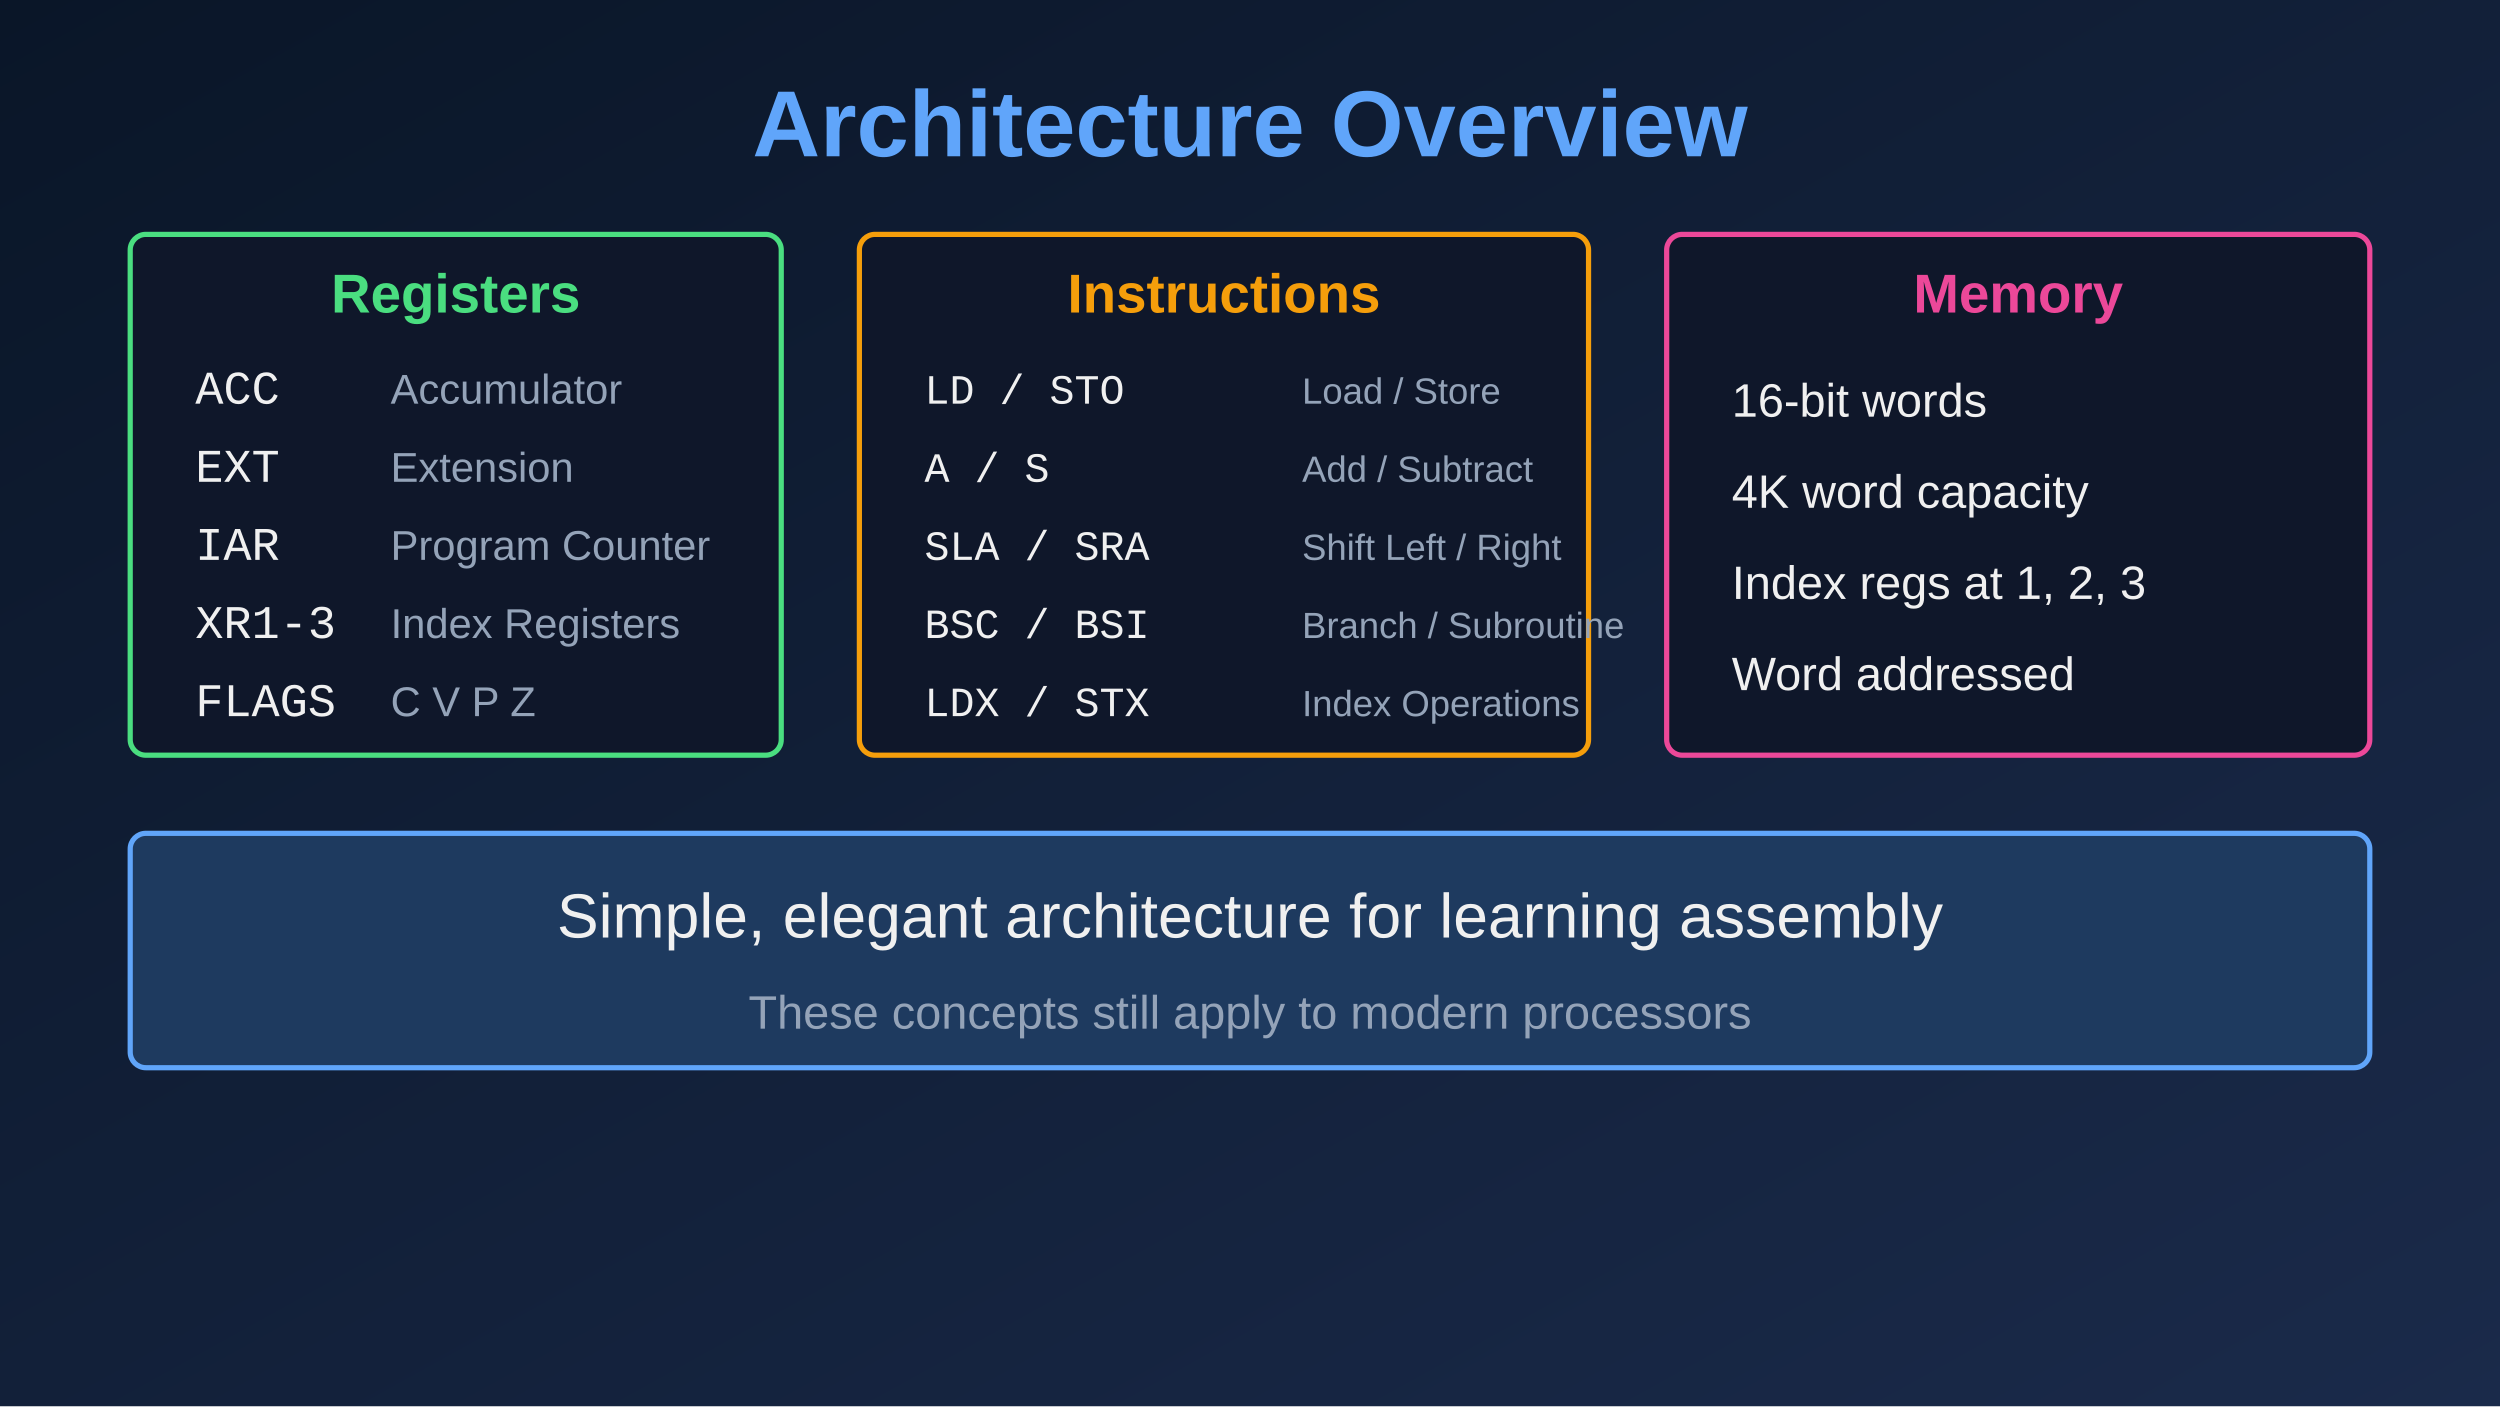
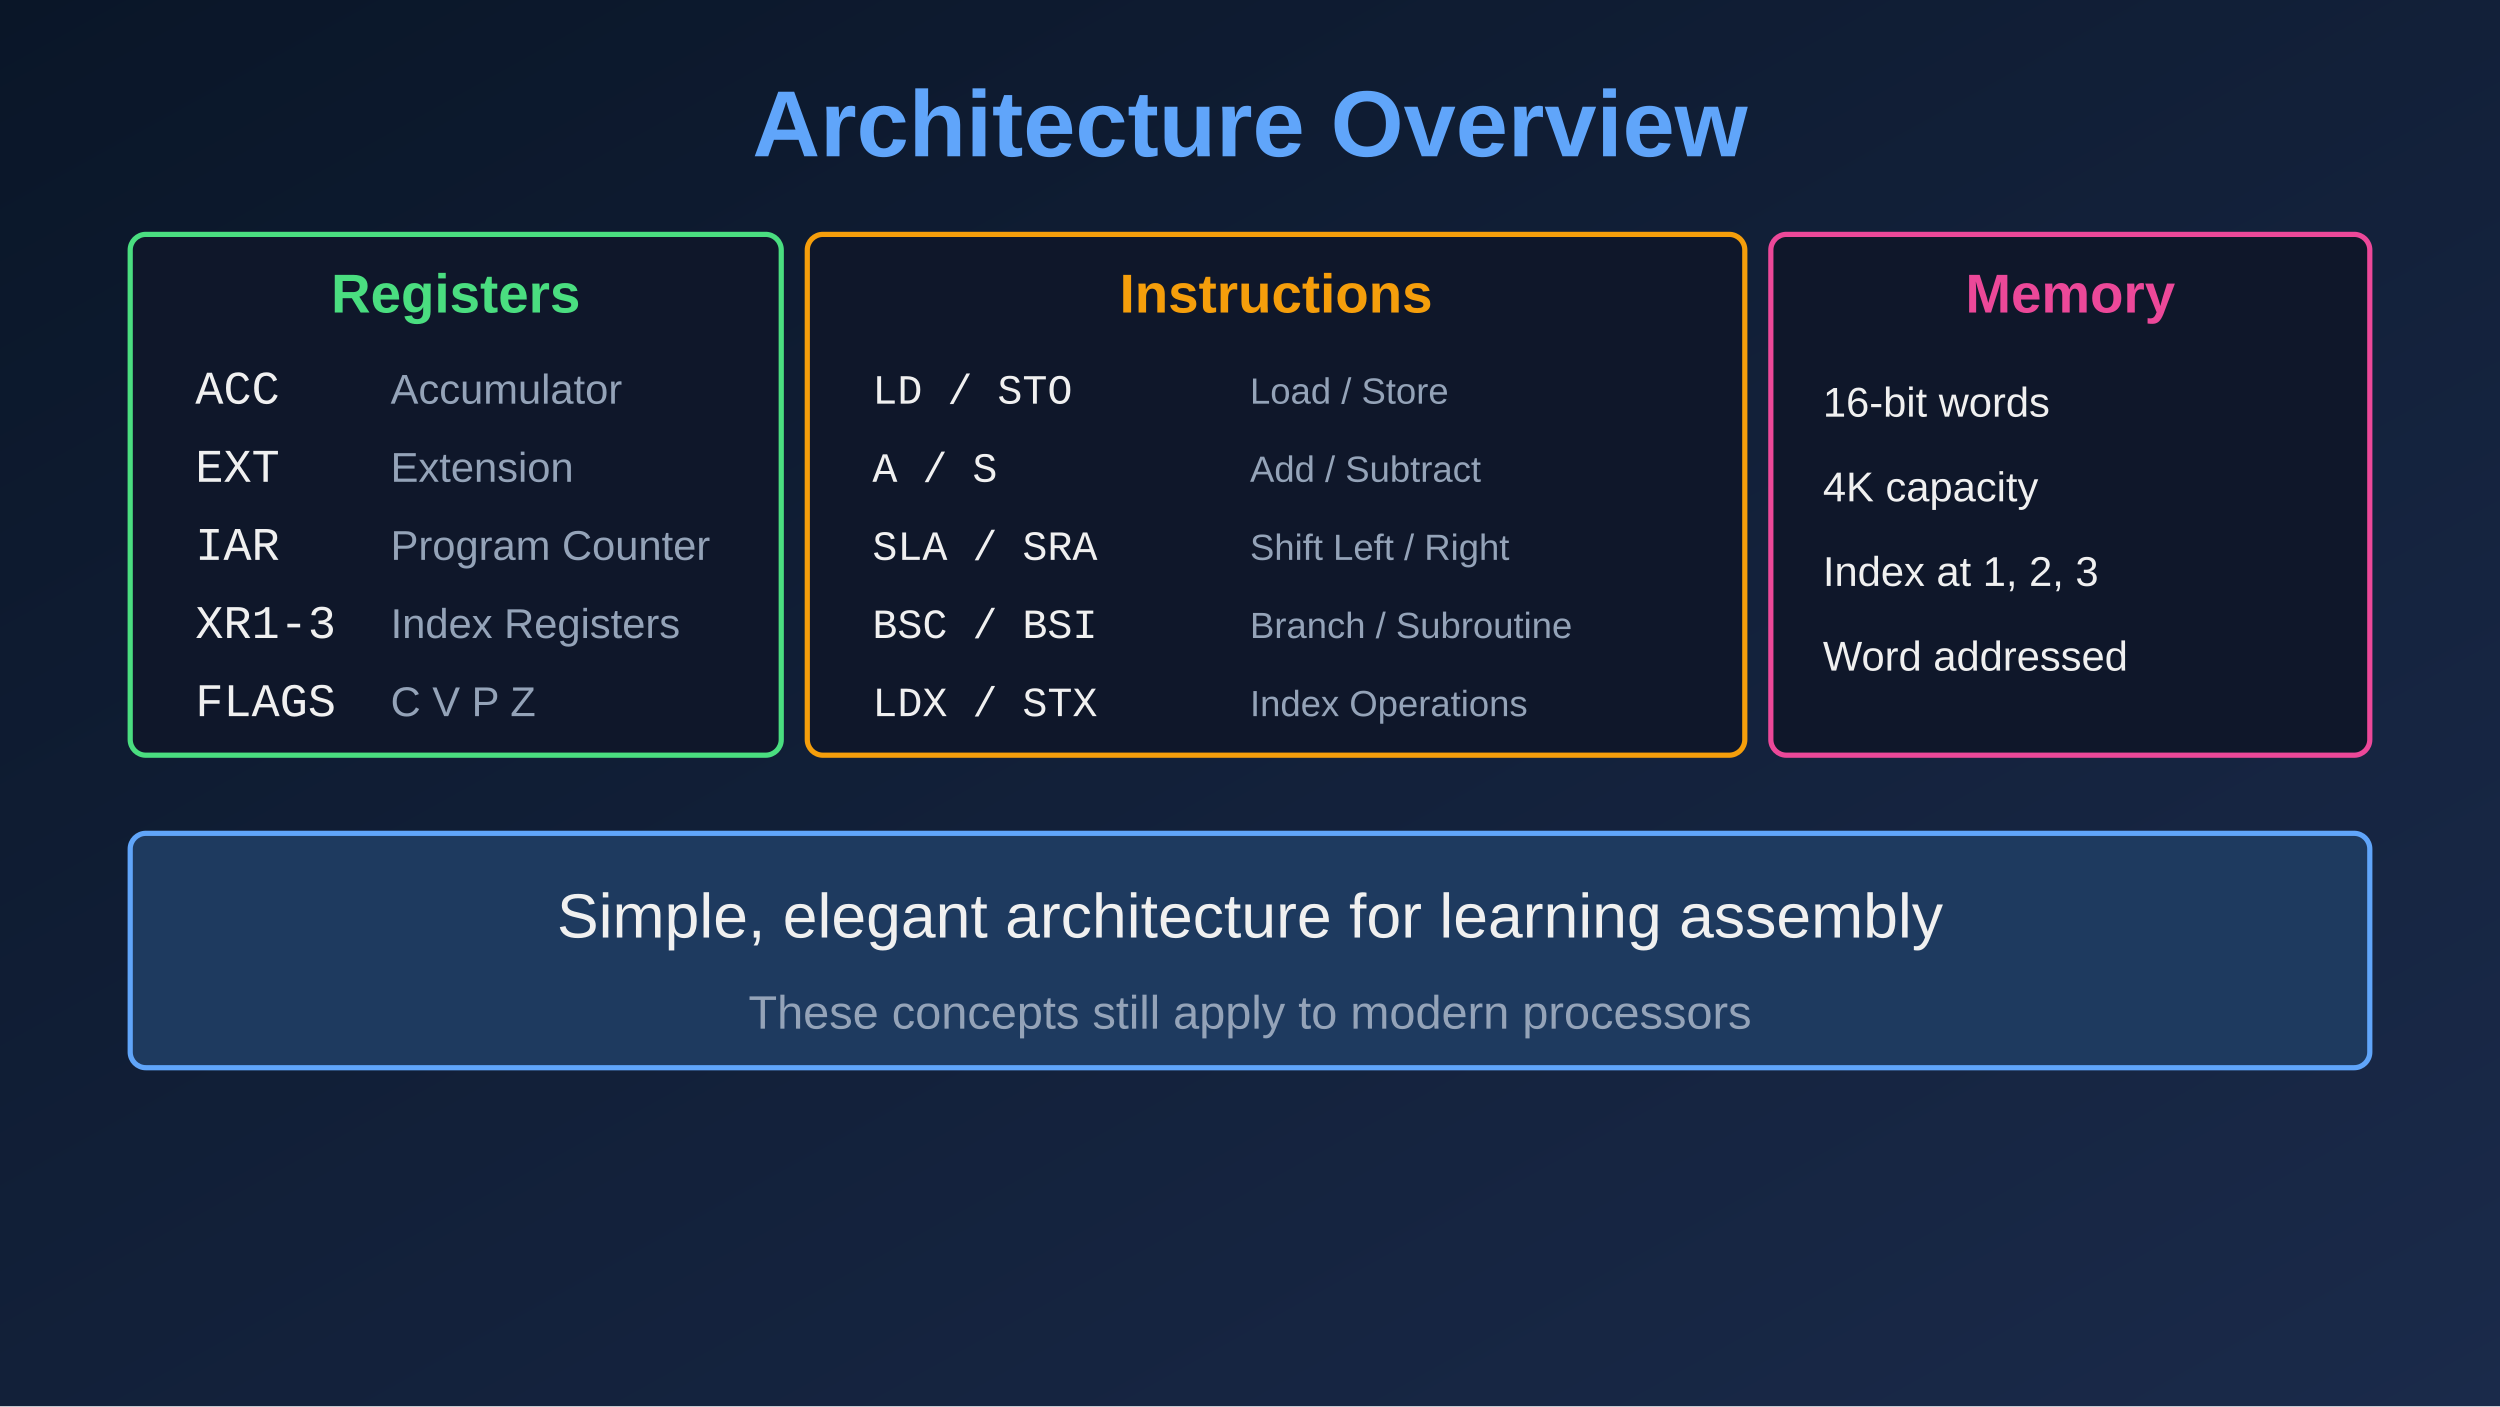
<svg xmlns="http://www.w3.org/2000/svg" viewBox="0 0 1920 1080">
  <defs>
    <linearGradient id="bgGrad" x1="0%" y1="0%" x2="100%" y2="100%">
      <stop offset="0%" style="stop-color:#0a1628" />
      <stop offset="100%" style="stop-color:#1a2a4a" />
    </linearGradient>
  </defs>
  <rect width="1920" height="1080" fill="url(#bgGrad)" />
  <text x="960" y="120" font-family="Arial, sans-serif" font-size="72" font-weight="bold" fill="#60a5fa" text-anchor="middle">
    Architecture Overview
  </text>
  <rect x="100" y="180" width="500" height="400" rx="12" fill="#0f172a" stroke="#4ade80" stroke-width="4" />
  <text x="350" y="240" font-family="Arial, sans-serif" font-size="42" font-weight="bold" fill="#4ade80" text-anchor="middle">
    Registers
  </text>
  <text x="150" y="310" font-family="'Courier New', monospace" font-size="36" fill="#f0f0f0">ACC</text>
  <text x="300" y="310" font-family="Arial, sans-serif" font-size="32" fill="#94a3b8">Accumulator</text>
  <text x="150" y="370" font-family="'Courier New', monospace" font-size="36" fill="#f0f0f0">EXT</text>
  <text x="300" y="370" font-family="Arial, sans-serif" font-size="32" fill="#94a3b8">Extension</text>
  <text x="150" y="430" font-family="'Courier New', monospace" font-size="36" fill="#f0f0f0">IAR</text>
  <text x="300" y="430" font-family="Arial, sans-serif" font-size="32" fill="#94a3b8">Program Counter</text>
  <text x="150" y="490" font-family="'Courier New', monospace" font-size="36" fill="#f0f0f0">XR1-3</text>
  <text x="300" y="490" font-family="Arial, sans-serif" font-size="32" fill="#94a3b8">Index Registers</text>
  <text x="150" y="550" font-family="'Courier New', monospace" font-size="36" fill="#f0f0f0">FLAGS</text>
  <text x="300" y="550" font-family="Arial, sans-serif" font-size="32" fill="#94a3b8">C V P Z</text>
-   <rect x="660" y="180" width="560" height="400" rx="12" fill="#0f172a" stroke="#f59e0b" stroke-width="4" />
-   <text x="940" y="240" font-family="Arial, sans-serif" font-size="42" font-weight="bold" fill="#f59e0b" text-anchor="middle">
+   <rect x="620" y="180" width="720" height="400" rx="12" fill="#0f172a" stroke="#f59e0b" stroke-width="4" />
+   <text x="980" y="240" font-family="Arial, sans-serif" font-size="42" font-weight="bold" fill="#f59e0b" text-anchor="middle">
    Instructions
  </text>
-   <text x="710" y="310" font-family="'Courier New', monospace" font-size="32" fill="#f0f0f0">LD / STO</text>
-   <text x="1000" y="310" font-family="Arial, sans-serif" font-size="28" fill="#94a3b8">Load / Store</text>
-   <text x="710" y="370" font-family="'Courier New', monospace" font-size="32" fill="#f0f0f0">A / S</text>
-   <text x="1000" y="370" font-family="Arial, sans-serif" font-size="28" fill="#94a3b8">Add / Subtract</text>
-   <text x="710" y="430" font-family="'Courier New', monospace" font-size="32" fill="#f0f0f0">SLA / SRA</text>
-   <text x="1000" y="430" font-family="Arial, sans-serif" font-size="28" fill="#94a3b8">Shift Left / Right</text>
-   <text x="710" y="490" font-family="'Courier New', monospace" font-size="32" fill="#f0f0f0">BSC / BSI</text>
-   <text x="1000" y="490" font-family="Arial, sans-serif" font-size="28" fill="#94a3b8">Branch / Subroutine</text>
-   <text x="710" y="550" font-family="'Courier New', monospace" font-size="32" fill="#f0f0f0">LDX / STX</text>
-   <text x="1000" y="550" font-family="Arial, sans-serif" font-size="28" fill="#94a3b8">Index Operations</text>
-   <rect x="1280" y="180" width="540" height="400" rx="12" fill="#0f172a" stroke="#ec4899" stroke-width="4" />
-   <text x="1550" y="240" font-family="Arial, sans-serif" font-size="42" font-weight="bold" fill="#ec4899" text-anchor="middle">
+   <text x="670" y="310" font-family="'Courier New', monospace" font-size="32" fill="#f0f0f0">LD / STO</text>
+   <text x="960" y="310" font-family="Arial, sans-serif" font-size="28" fill="#94a3b8">Load / Store</text>
+   <text x="670" y="370" font-family="'Courier New', monospace" font-size="32" fill="#f0f0f0">A / S</text>
+   <text x="960" y="370" font-family="Arial, sans-serif" font-size="28" fill="#94a3b8">Add / Subtract</text>
+   <text x="670" y="430" font-family="'Courier New', monospace" font-size="32" fill="#f0f0f0">SLA / SRA</text>
+   <text x="960" y="430" font-family="Arial, sans-serif" font-size="28" fill="#94a3b8">Shift Left / Right</text>
+   <text x="670" y="490" font-family="'Courier New', monospace" font-size="32" fill="#f0f0f0">BSC / BSI</text>
+   <text x="960" y="490" font-family="Arial, sans-serif" font-size="28" fill="#94a3b8">Branch / Subroutine</text>
+   <text x="670" y="550" font-family="'Courier New', monospace" font-size="32" fill="#f0f0f0">LDX / STX</text>
+   <text x="960" y="550" font-family="Arial, sans-serif" font-size="28" fill="#94a3b8">Index Operations</text>
+   <rect x="1360" y="180" width="460" height="400" rx="12" fill="#0f172a" stroke="#ec4899" stroke-width="4" />
+   <text x="1590" y="240" font-family="Arial, sans-serif" font-size="42" font-weight="bold" fill="#ec4899" text-anchor="middle">
    Memory
  </text>
-   <text x="1330" y="320" font-family="Arial, sans-serif" font-size="36" fill="#f0f0f0">16-bit words</text>
-   <text x="1330" y="390" font-family="Arial, sans-serif" font-size="36" fill="#f0f0f0">4K word capacity</text>
-   <text x="1330" y="460" font-family="Arial, sans-serif" font-size="36" fill="#f0f0f0">Index regs at 1, 2, 3</text>
-   <text x="1330" y="530" font-family="Arial, sans-serif" font-size="36" fill="#f0f0f0">Word addressed</text>
+   <text x="1400" y="320" font-family="Arial, sans-serif" font-size="32" fill="#f0f0f0">16-bit words</text>
+   <text x="1400" y="385" font-family="Arial, sans-serif" font-size="32" fill="#f0f0f0">4K capacity</text>
+   <text x="1400" y="450" font-family="Arial, sans-serif" font-size="32" fill="#f0f0f0">Index at 1, 2, 3</text>
+   <text x="1400" y="515" font-family="Arial, sans-serif" font-size="32" fill="#f0f0f0">Word addressed</text>
  <rect x="100" y="640" width="1720" height="180" rx="12" fill="#1e3a5f" stroke="#60a5fa" stroke-width="4" />
  <text x="960" y="720" font-family="Arial, sans-serif" font-size="48" fill="#f0f0f0" text-anchor="middle">
    Simple, elegant architecture for learning assembly
  </text>
  <text x="960" y="790" font-family="Arial, sans-serif" font-size="36" fill="#94a3b8" text-anchor="middle">
    These concepts still apply to modern processors
  </text>
</svg>
